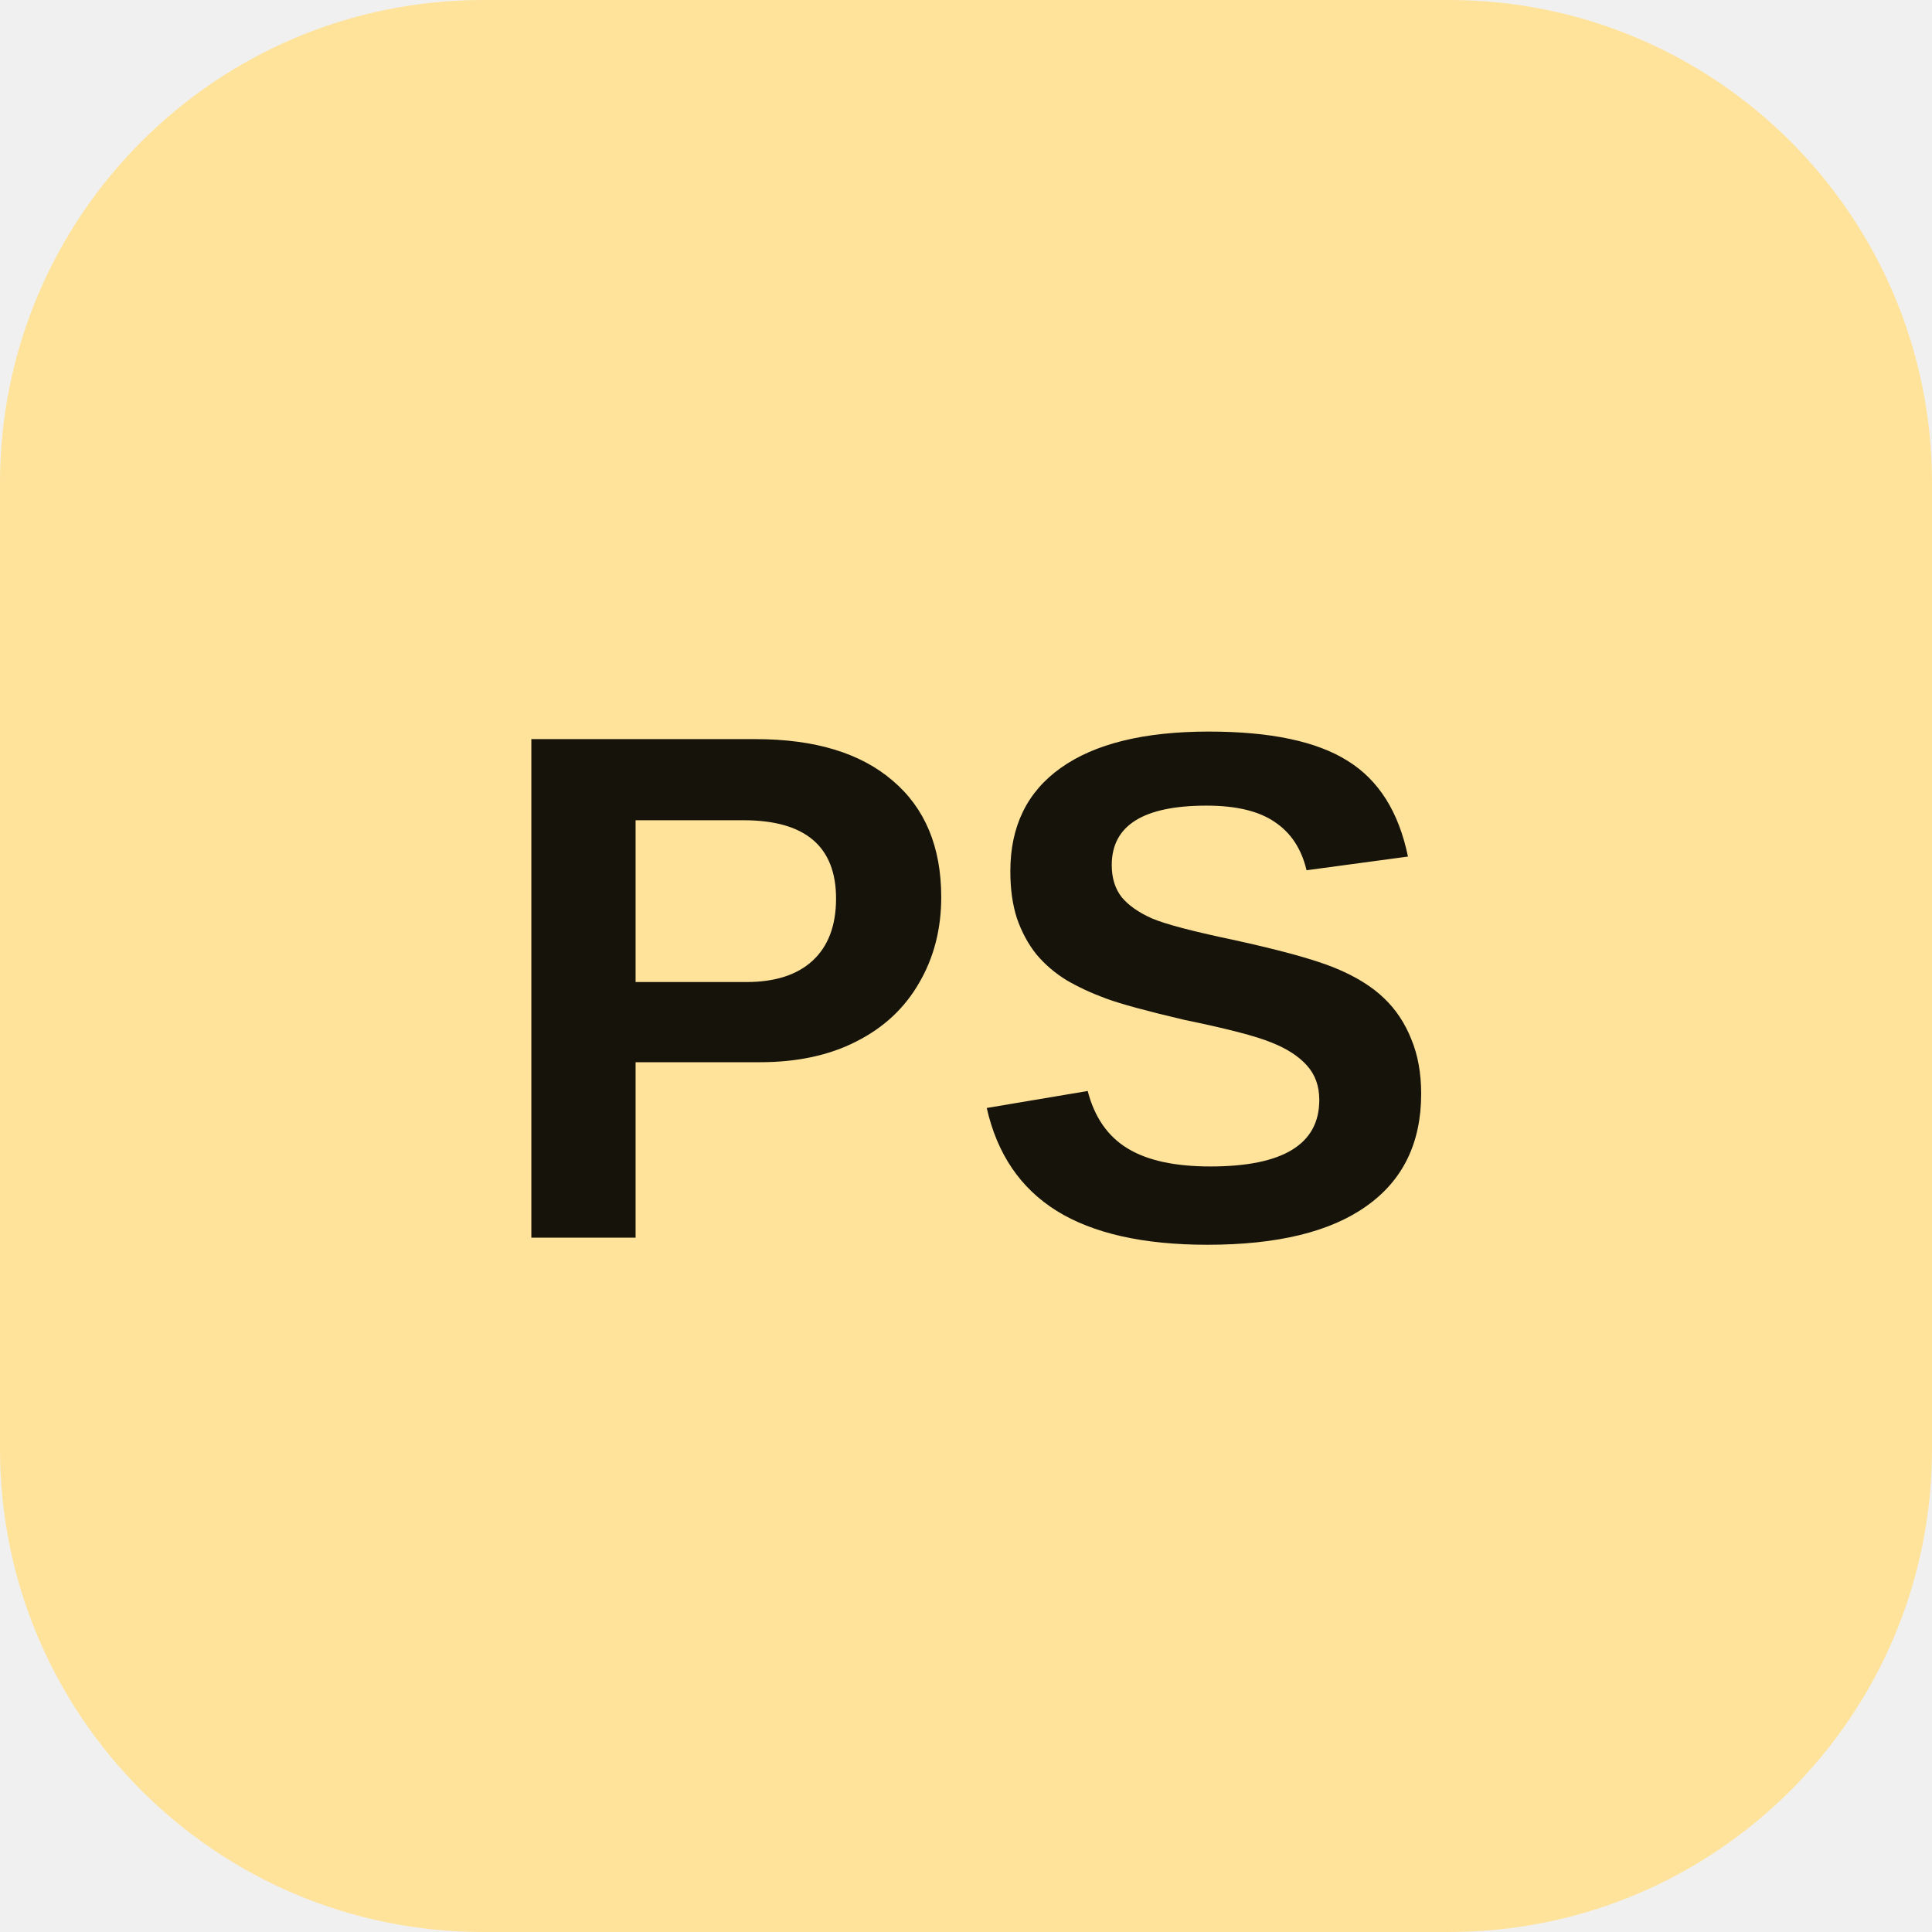
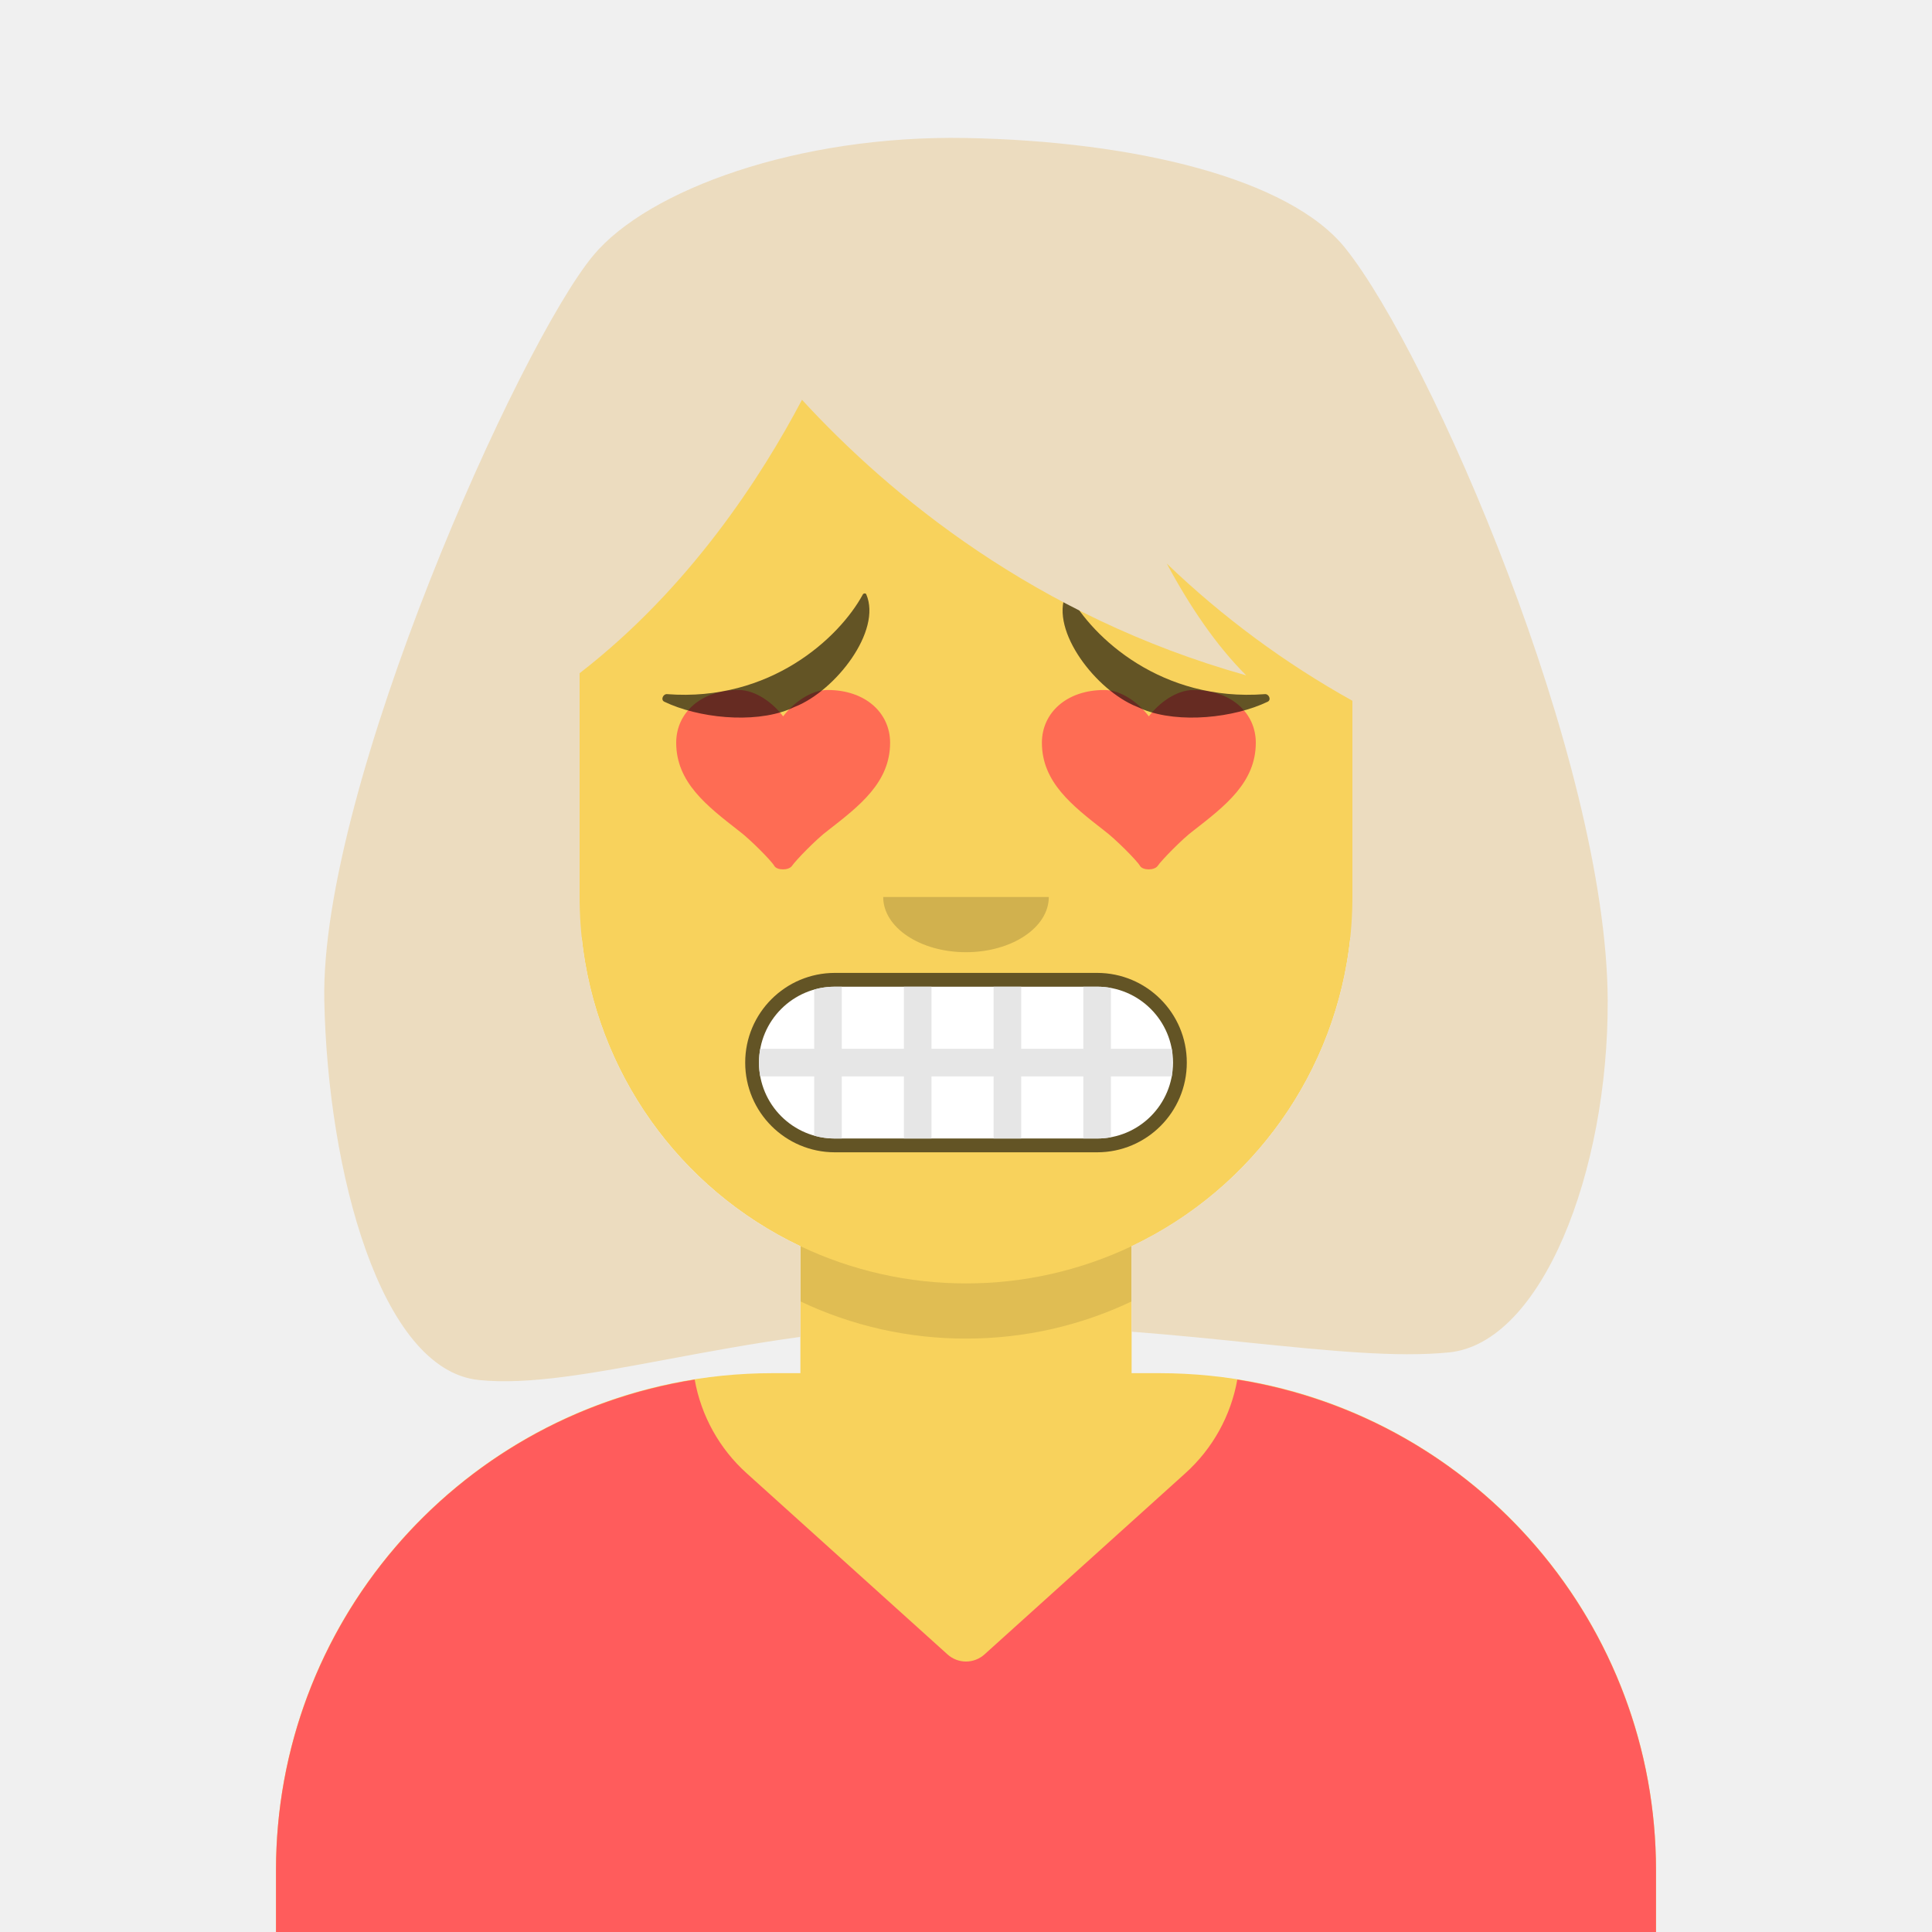
- <svg xmlns="http://www.w3.org/2000/svg" width="64" height="64" viewBox="0 0 64 64">
-   <rect width="64" height="64" rx="16" fill="#FFE39A" />
-   <text x="32" y="41" font-family="Arial, Helvetica, sans-serif" font-size="24" font-weight="800" fill="#16130A" text-anchor="middle">PS</text>
+ <svg xmlns="http://www.w3.org/2000/svg" viewBox="0 0 280 280" fill="none" shape-rendering="auto">
+   <mask id="viewboxMask">
+     <rect width="280" height="280" rx="0" ry="0" x="0" y="0" fill="#fff" />
+   </mask>
+   <g mask="url(#viewboxMask)">
+     <g transform="translate(8)">
+       <path d="M132 36a56 56 0 0 0-56 56v6.17A12 12 0 0 0 66 110v14a12 12 0 0 0 10.3 11.88 56.04 56.04 0 0 0 31.7 44.73v18.4h-4a72 72 0 0 0-72 72v9h200v-9a72 72 0 0 0-72-72h-4v-18.39a56.04 56.04 0 0 0 31.7-44.73A12 12 0 0 0 198 124v-14a12 12 0 0 0-10-11.83V92a56 56 0 0 0-56-56Z" fill="#f8d25c" />
+       <path d="M108 180.61v8a55.79 55.79 0 0 0 24 5.39c8.59 0 16.73-1.93 24-5.39v-8a55.79 55.79 0 0 1-24 5.39 55.79 55.79 0 0 1-24-5.39Z" fill="#000" fill-opacity=".1" />
+       <g transform="translate(0 170)">
+         <path d="M92.68 29.94A72.02 72.02 0 0 0 32 101.05V110h200v-8.95a72.02 72.02 0 0 0-60.68-71.11 23.87 23.87 0 0 1-7.56 13.6l-29.08 26.23a4 4 0 0 1-5.36 0l-29.08-26.23a23.87 23.87 0 0 1-7.56-13.6Z" fill="#ff5c5c" />
+       </g>
+       <g transform="translate(78 134)">
+         <rect x="22" y="7" width="64" height="26" rx="13" fill="#000" fill-opacity=".6" />
+         <rect x="24" y="9" width="60" height="22" rx="11" fill="#fff" />
+         <path d="M24.18 18H32V9.41A11 11 0 0 1 35 9h1v9h9V9h4v9h9V9h4v9h9V9h2c.68 0 1.35.06 2 .18V18h8.82l.05.28v3.44l-.05.28H75v8.82c-.65.12-1.32.18-2 .18h-2v-9h-9v9h-4v-9h-9v9h-4v-9h-9v9h-1a11 11 0 0 1-3-.41V22h-7.82a11.06 11.06 0 0 1 0-4Z" fill="#E6E6E6" />
+       </g>
+       <g transform="translate(104 122)">
+         <path fill-rule="evenodd" clip-rule="evenodd" d="M16 8c0 4.42 5.37 8 12 8s12-3.58 12-8" fill="#000" fill-opacity=".16" />
+       </g>
+       <g transform="translate(76 90)">
+         <path d="M35.96 10c-2.55 0-5.08 1.98-6.46 3.82-1.39-1.84-3.9-3.82-6.46-3.82-5.49 0-9.04 3.33-9.04 7.64 0 5.73 4.41 9.13 9.04 12.74 1.66 1.23 4.78 4.4 5.17 5.1.38.68 2.1.7 2.58 0 .48-.73 3.51-3.87 5.17-5.1 4.63-3.6 9.04-7 9.04-12.74 0-4.3-3.55-7.64-9.04-7.64ZM88.96 10c-2.55 0-5.08 1.98-6.46 3.82-1.39-1.84-3.9-3.82-6.46-3.82-5.49 0-9.04 3.33-9.04 7.64 0 5.73 4.41 9.13 9.04 12.74 1.65 1.23 4.78 4.4 5.17 5.1.38.68 2.1.7 2.58 0 .48-.73 3.51-3.87 5.17-5.1 4.63-3.6 9.04-7 9.04-12.74 0-4.3-3.55-7.64-9.04-7.64Z" fill="#FF5353" fill-opacity=".8" />
+       </g>
+       <g transform="translate(76 82)">
+         <path d="m31.23 20.42-.9.4c-5.25 2.09-13.2 1.21-18.05-1.12-.57-.27-.18-1.15.4-1.1 14.92 1.14 24.96-8.15 28.37-14.45.1-.18.41-.2.49-.03 2.3 5.32-4.45 13.98-10.3 16.3ZM80.77 20.42l.9.4c5.25 2.09 13.2 1.21 18.05-1.12.57-.27.18-1.15-.4-1.1-14.92 1.14-24.96-8.15-28.37-14.45-.1-.18-.41-.2-.49-.03-2.3 5.32 4.45 13.98 10.3 16.3Z" fill-rule="evenodd" clip-rule="evenodd" fill="#000" fill-opacity=".6" />
+       </g>
+       <g transform="translate(-1)">
+         <path d="M40 145c-.62-30.84 28.32-95.2 39-108 7.92-9.5 29.7-17.45 54-17 24.3.45 46.86 5.81 55 16 12.32 15.43 37.87 74.08 38 109 .1 24.8-9.54 49.66-23 51-7.6.76-17.26-.23-28.86-1.4-5.3-.55-11.02-1.13-17.14-1.6V180.6A56 56 0 0 0 189 130v-28.44a130.34 130.34 0 0 1-26.9-19.88c3.35 6.24 7.19 11.9 11.51 16.2-30.57-8.59-51.71-26.16-64.38-39.94C103.39 69.02 92.96 85.23 77 97.57V130a56 56 0 0 0 32 50.61v13.14c-6.95.95-13.41 2.16-19.36 3.27-10.85 2.02-19.98 3.73-27.26 2.98-14.22-1.47-21.88-30.2-22.38-55Z" fill="#ecdcbf" />
+       </g>
+       <g transform="translate(49 72)" />
+       <g transform="translate(62 42)" />
+     </g>
+   </g>
</svg>
